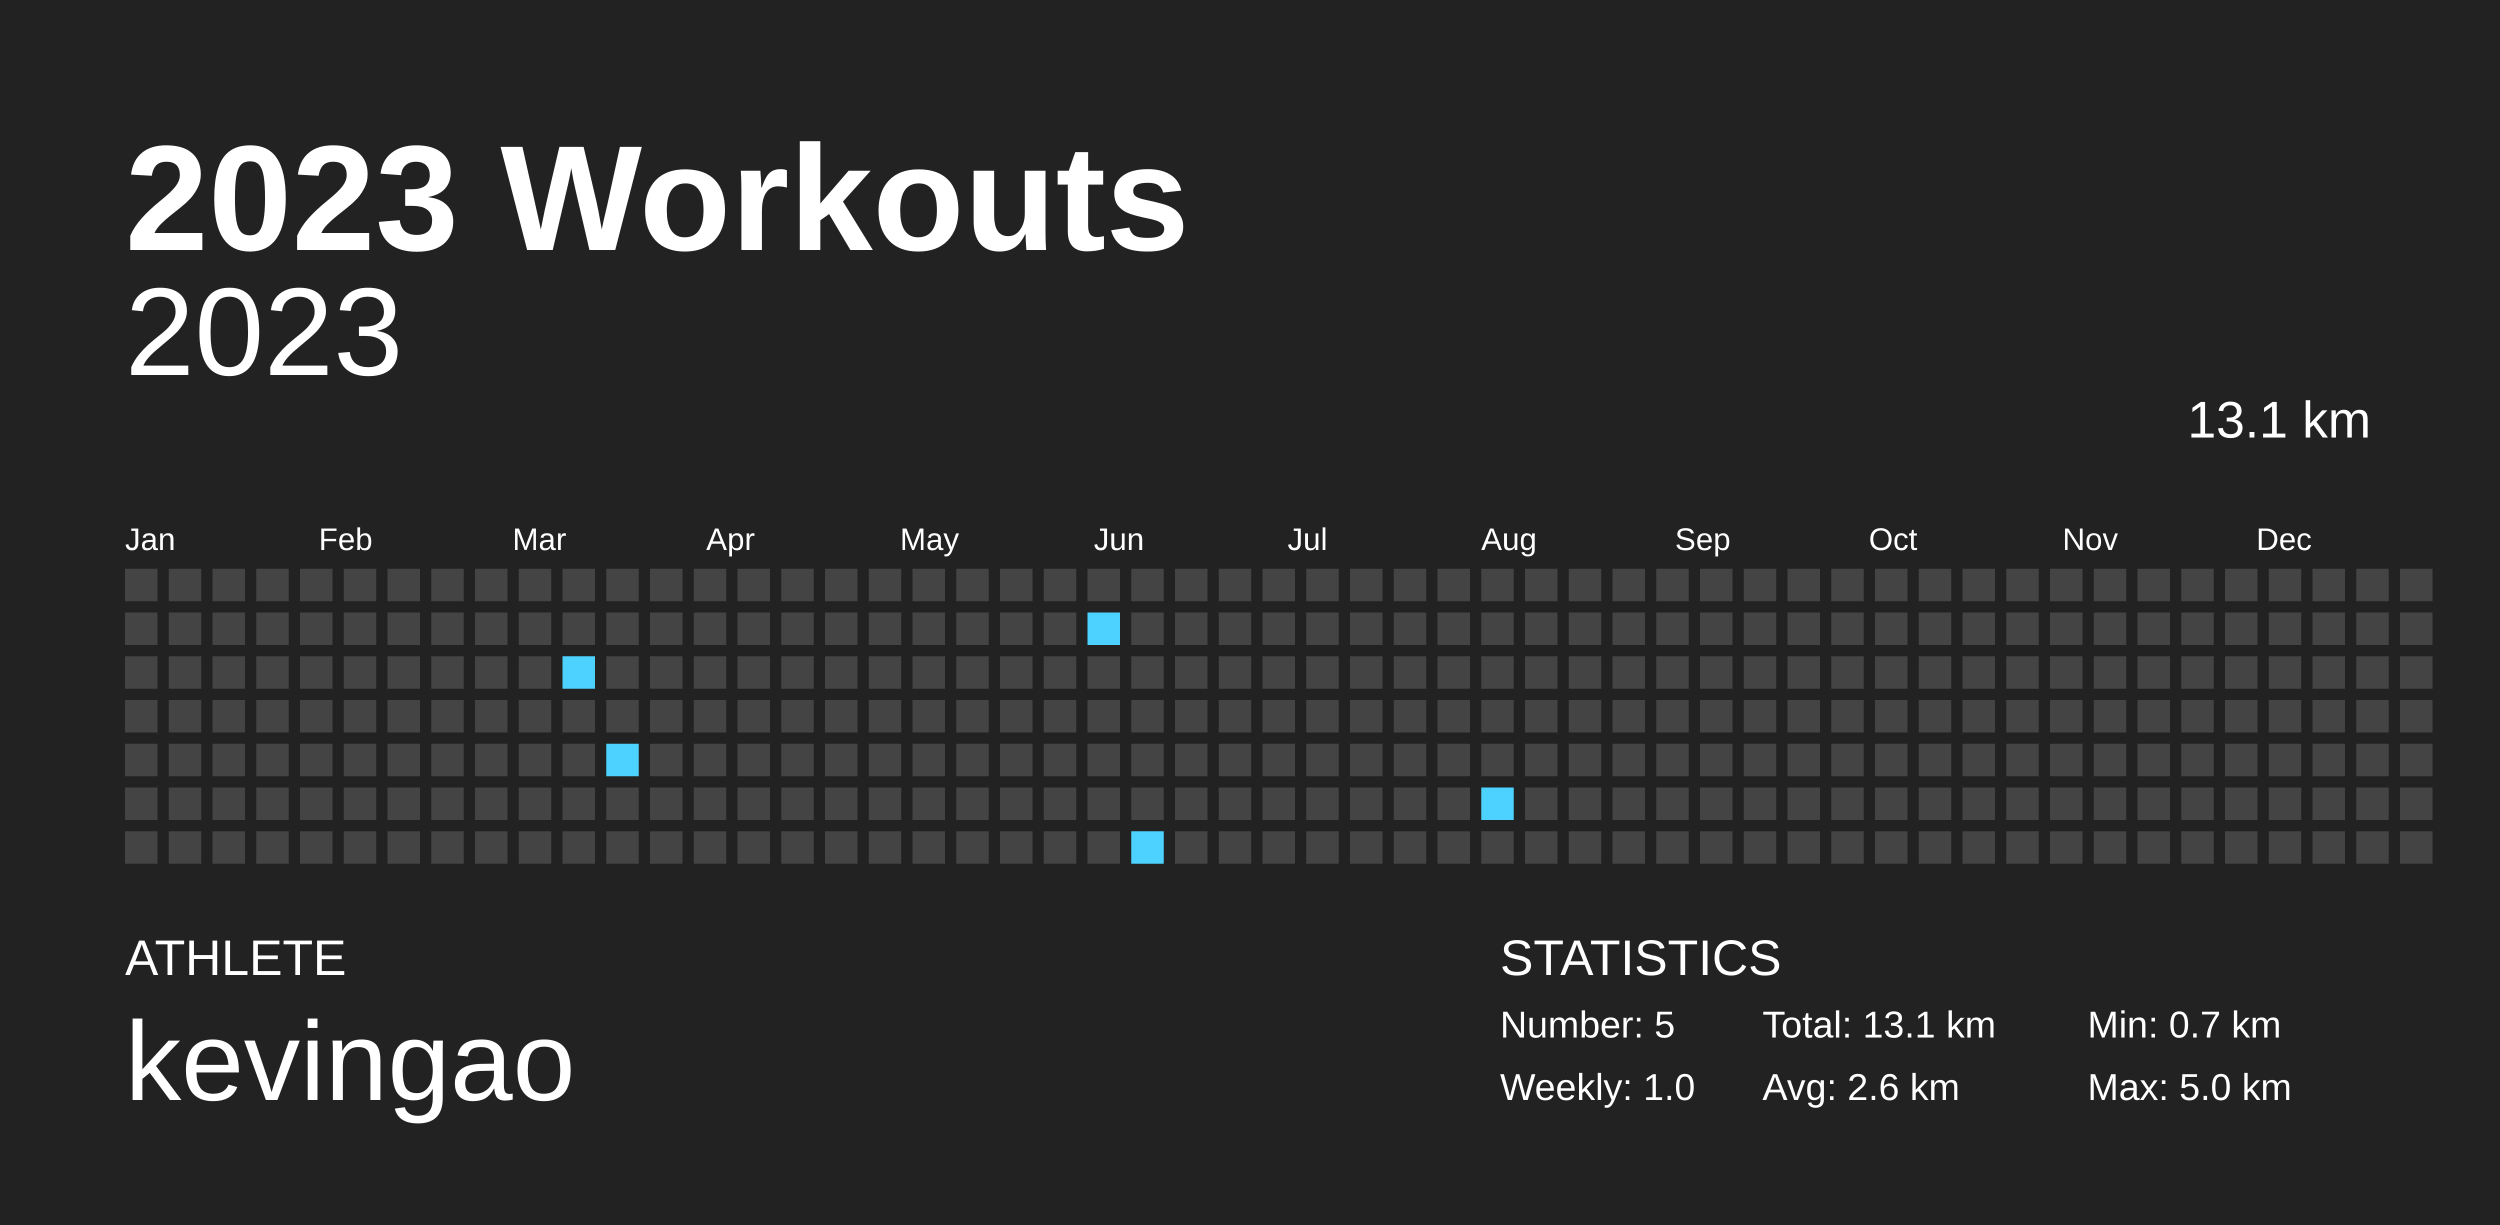
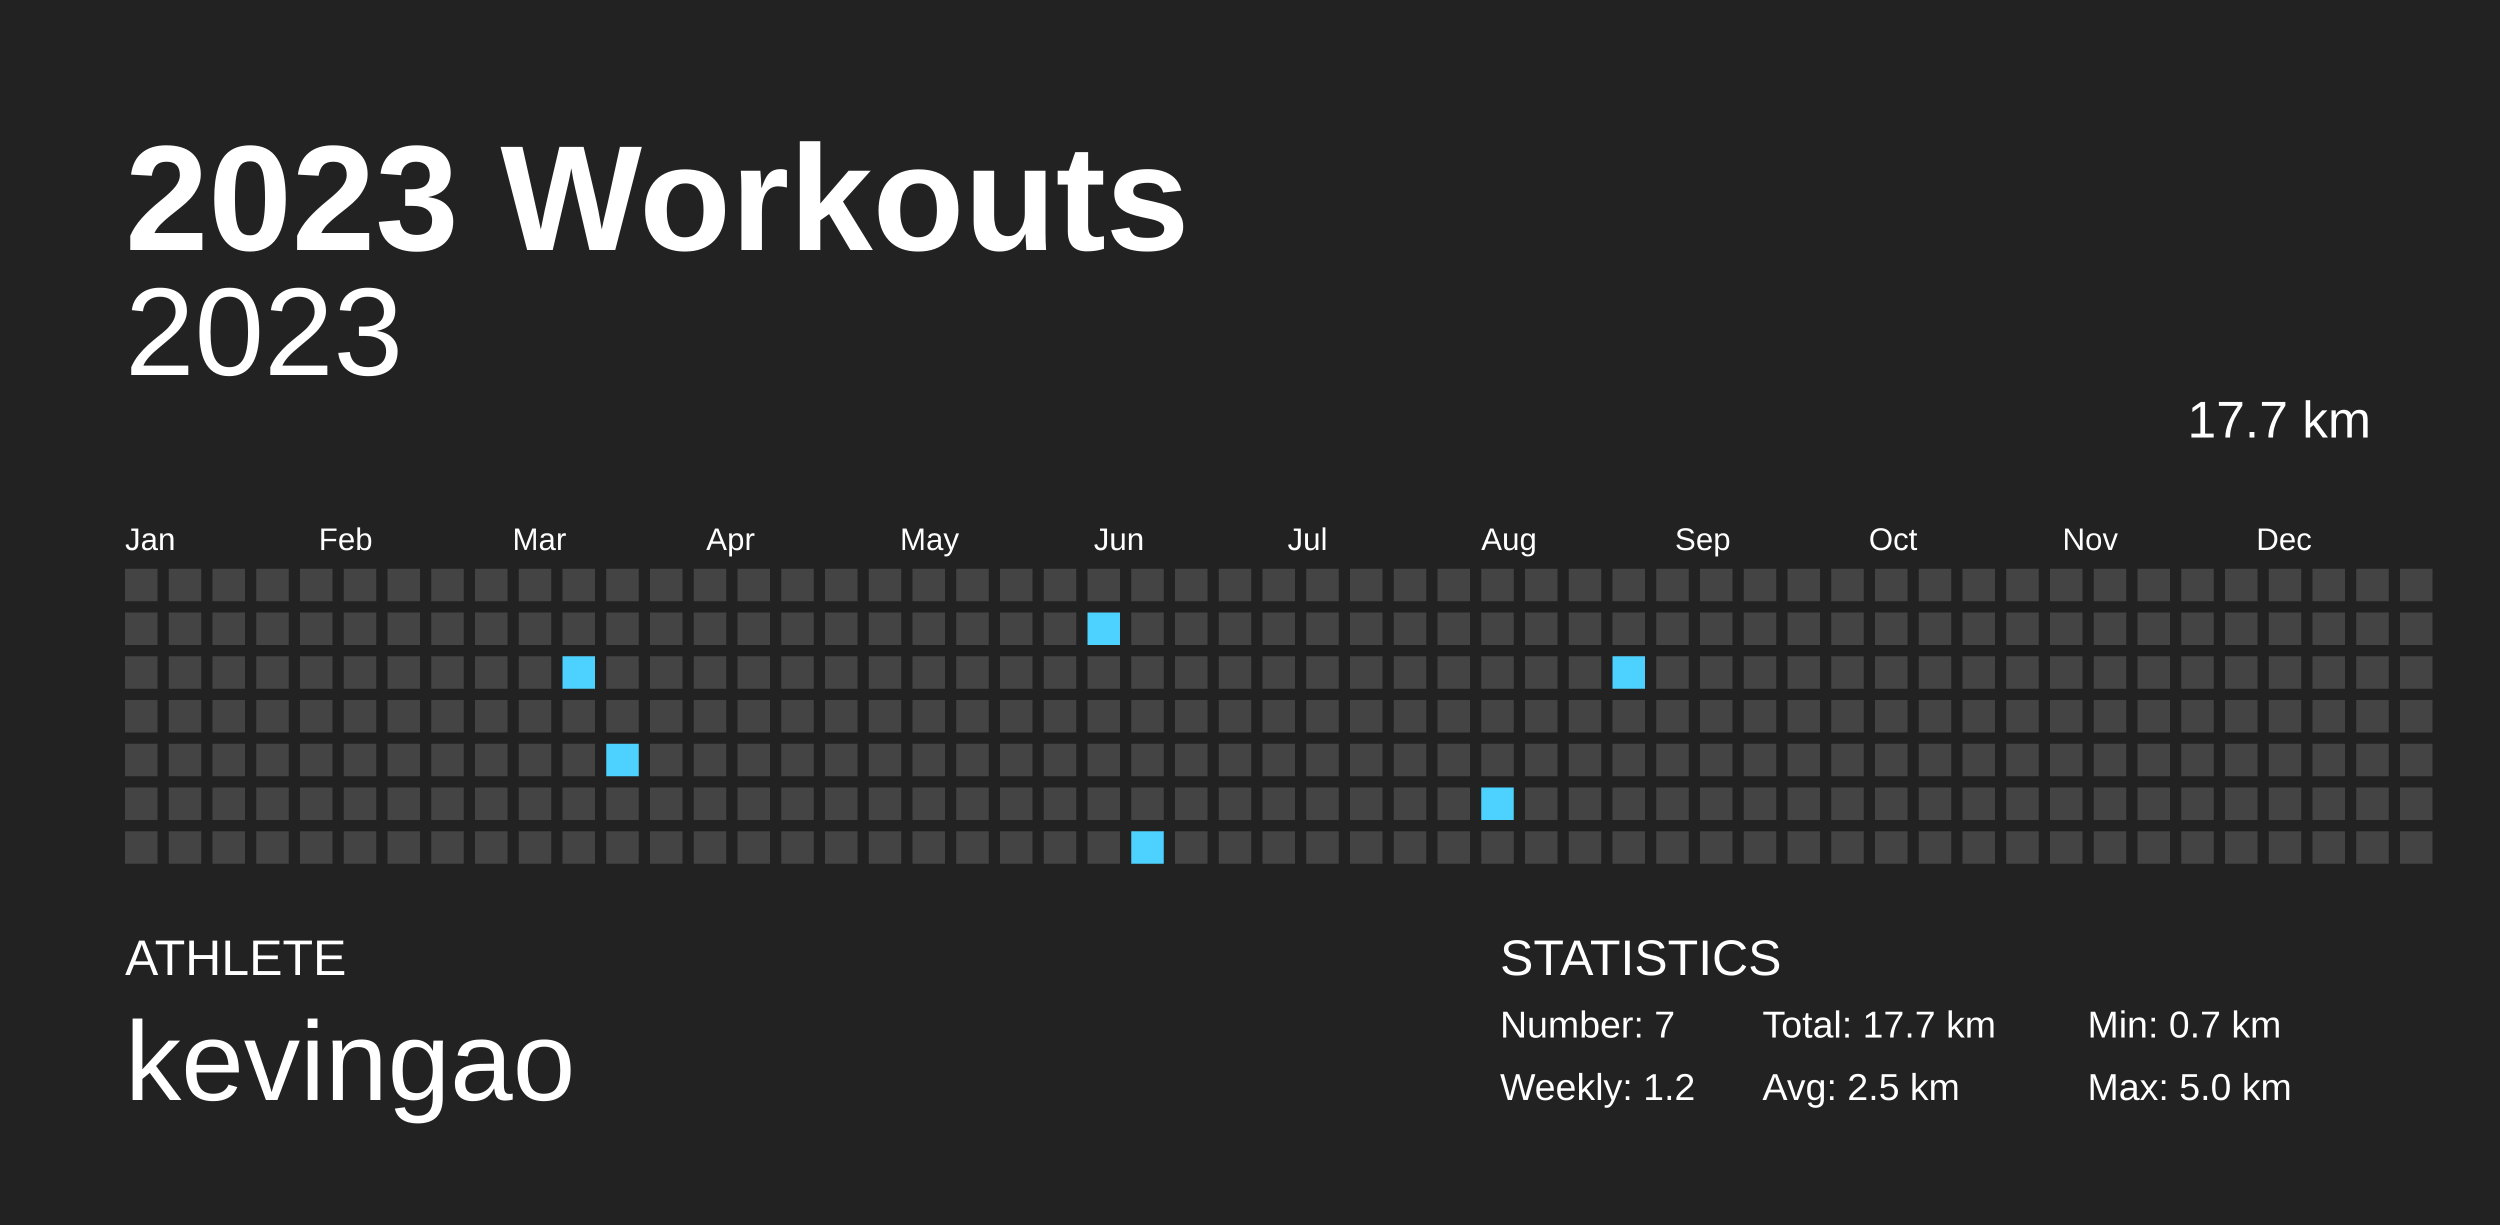
<svg xmlns="http://www.w3.org/2000/svg" baseProfile="full" height="98mm" version="1.1" viewBox="0,0,200,98" width="200mm">
  <defs />
  <rect fill="#222222" height="98" width="200" x="0" y="0" />
  <text fill="#FFFFFF" style="font-size:12px; font-family:Arial; font-weight:bold;" x="10" y="20">2023 Workouts</text>
  <text fill="#FFFFFF" style="font-size:4px; font-family:Arial" x="10" y="78">ATHLETE</text>
  <text fill="#FFFFFF" style="font-size:9px; font-family:Arial" x="10" y="88">kevingao</text>
  <text fill="#FFFFFF" style="font-size:4px; font-family:Arial" x="120" y="78">STATISTICS</text>
-   <text fill="#FFFFFF" style="font-size:3px; font-family:Arial" x="120" y="83">Number: 5</text>
-   <text fill="#FFFFFF" style="font-size:3px; font-family:Arial" x="120" y="88">Weekly: 1.0</text>
-   <text fill="#FFFFFF" style="font-size:3px; font-family:Arial" x="141" y="83">Total: 13.1 km</text>
-   <text fill="#FFFFFF" style="font-size:3px; font-family:Arial" x="141" y="88">Avg: 2.6 km</text>
+   <text fill="#FFFFFF" style="font-size:3px; font-family:Arial" x="120" y="83">Number: 7</text>
+   <text fill="#FFFFFF" style="font-size:3px; font-family:Arial" x="120" y="88">Weekly: 1.2</text>
+   <text fill="#FFFFFF" style="font-size:3px; font-family:Arial" x="141" y="83">Total: 17.7 km</text>
+   <text fill="#FFFFFF" style="font-size:3px; font-family:Arial" x="141" y="88">Avg: 2.5 km</text>
  <text fill="#FFFFFF" style="font-size:3px; font-family:Arial" x="167" y="83">Min: 0.7 km</text>
  <text fill="#FFFFFF" style="font-size:3px; font-family:Arial" x="167" y="88">Max: 5.0 km</text>
  <text alignment-baseline="hanging" fill="#FFFFFF" style="font-size:10.0px; font-family:Arial;" x="10" y="30">2023</text>
-   <text alignment-baseline="hanging" fill="#FFFFFF" style="font-size:4.125px; font-family:Arial;" x="175" y="35">13.1 km</text>
+   <text alignment-baseline="hanging" fill="#FFFFFF" style="font-size:4.125px; font-family:Arial;" x="175" y="35">17.7 km</text>
  <text fill="#FFFFFF" style="font-size:2.5px; font-family:Arial" x="10.0" y="44">Jan</text>
  <text fill="#FFFFFF" style="font-size:2.5px; font-family:Arial" x="25.5" y="44">Feb</text>
  <text fill="#FFFFFF" style="font-size:2.5px; font-family:Arial" x="41.0" y="44">Mar</text>
  <text fill="#FFFFFF" style="font-size:2.5px; font-family:Arial" x="56.5" y="44">Apr</text>
  <text fill="#FFFFFF" style="font-size:2.5px; font-family:Arial" x="72.0" y="44">May</text>
  <text fill="#FFFFFF" style="font-size:2.5px; font-family:Arial" x="87.5" y="44">Jun</text>
  <text fill="#FFFFFF" style="font-size:2.5px; font-family:Arial" x="103.0" y="44">Jul</text>
  <text fill="#FFFFFF" style="font-size:2.5px; font-family:Arial" x="118.5" y="44">Aug</text>
  <text fill="#FFFFFF" style="font-size:2.5px; font-family:Arial" x="134.0" y="44">Sep</text>
  <text fill="#FFFFFF" style="font-size:2.5px; font-family:Arial" x="149.5" y="44">Oct</text>
  <text fill="#FFFFFF" style="font-size:2.5px; font-family:Arial" x="165.0" y="44">Nov</text>
  <text fill="#FFFFFF" style="font-size:2.5px; font-family:Arial" x="180.5" y="44">Dec</text>
  <rect fill="#444444" height="2.6" width="2.6" x="10.0" y="45.5" />
  <rect fill="#444444" height="2.6" width="2.6" x="10.0" y="49.0" />
  <rect fill="#444444" height="2.6" width="2.6" x="10.0" y="52.5" />
  <rect fill="#444444" height="2.6" width="2.6" x="10.0" y="56.0" />
  <rect fill="#444444" height="2.6" width="2.6" x="10.0" y="59.5" />
  <rect fill="#444444" height="2.6" width="2.6" x="10.0" y="63.0" />
  <rect fill="#444444" height="2.6" width="2.6" x="10.0" y="66.5" />
  <rect fill="#444444" height="2.6" width="2.6" x="13.5" y="45.5" />
  <rect fill="#444444" height="2.6" width="2.6" x="13.5" y="49.0" />
  <rect fill="#444444" height="2.6" width="2.6" x="13.5" y="52.5" />
  <rect fill="#444444" height="2.6" width="2.6" x="13.5" y="56.0" />
  <rect fill="#444444" height="2.6" width="2.6" x="13.5" y="59.5" />
  <rect fill="#444444" height="2.6" width="2.6" x="13.5" y="63.0" />
  <rect fill="#444444" height="2.6" width="2.6" x="13.5" y="66.5" />
  <rect fill="#444444" height="2.6" width="2.6" x="17.0" y="45.5" />
  <rect fill="#444444" height="2.6" width="2.6" x="17.0" y="49.0" />
  <rect fill="#444444" height="2.6" width="2.6" x="17.0" y="52.5" />
  <rect fill="#444444" height="2.6" width="2.6" x="17.0" y="56.0" />
  <rect fill="#444444" height="2.6" width="2.6" x="17.0" y="59.5" />
  <rect fill="#444444" height="2.6" width="2.6" x="17.0" y="63.0" />
  <rect fill="#444444" height="2.6" width="2.6" x="17.0" y="66.5" />
  <rect fill="#444444" height="2.6" width="2.6" x="20.5" y="45.5" />
  <rect fill="#444444" height="2.6" width="2.6" x="20.5" y="49.0" />
  <rect fill="#444444" height="2.6" width="2.6" x="20.5" y="52.5" />
  <rect fill="#444444" height="2.6" width="2.6" x="20.5" y="56.0" />
  <rect fill="#444444" height="2.6" width="2.6" x="20.5" y="59.5" />
  <rect fill="#444444" height="2.6" width="2.6" x="20.5" y="63.0" />
  <rect fill="#444444" height="2.6" width="2.6" x="20.5" y="66.5" />
  <rect fill="#444444" height="2.6" width="2.6" x="24.0" y="45.5" />
  <rect fill="#444444" height="2.6" width="2.6" x="24.0" y="49.0" />
  <rect fill="#444444" height="2.6" width="2.6" x="24.0" y="52.5" />
  <rect fill="#444444" height="2.6" width="2.6" x="24.0" y="56.0" />
  <rect fill="#444444" height="2.6" width="2.6" x="24.0" y="59.5" />
  <rect fill="#444444" height="2.6" width="2.6" x="24.0" y="63.0" />
  <rect fill="#444444" height="2.6" width="2.6" x="24.0" y="66.5" />
  <rect fill="#444444" height="2.6" width="2.6" x="27.5" y="45.5" />
  <rect fill="#444444" height="2.6" width="2.6" x="27.5" y="49.0" />
  <rect fill="#444444" height="2.6" width="2.6" x="27.5" y="52.5" />
  <rect fill="#444444" height="2.6" width="2.6" x="27.5" y="56.0" />
  <rect fill="#444444" height="2.6" width="2.6" x="27.5" y="59.5" />
  <rect fill="#444444" height="2.6" width="2.6" x="27.5" y="63.0" />
  <rect fill="#444444" height="2.6" width="2.6" x="27.5" y="66.5" />
  <rect fill="#444444" height="2.6" width="2.6" x="31.0" y="45.5" />
  <rect fill="#444444" height="2.6" width="2.6" x="31.0" y="49.0" />
  <rect fill="#444444" height="2.6" width="2.6" x="31.0" y="52.5" />
  <rect fill="#444444" height="2.6" width="2.6" x="31.0" y="56.0" />
  <rect fill="#444444" height="2.6" width="2.6" x="31.0" y="59.5" />
  <rect fill="#444444" height="2.6" width="2.6" x="31.0" y="63.0" />
  <rect fill="#444444" height="2.6" width="2.6" x="31.0" y="66.5" />
  <rect fill="#444444" height="2.6" width="2.6" x="34.5" y="45.5" />
  <rect fill="#444444" height="2.6" width="2.6" x="34.5" y="49.0" />
  <rect fill="#444444" height="2.6" width="2.6" x="34.5" y="52.5" />
  <rect fill="#444444" height="2.6" width="2.6" x="34.5" y="56.0" />
  <rect fill="#444444" height="2.6" width="2.6" x="34.5" y="59.5" />
  <rect fill="#444444" height="2.6" width="2.6" x="34.5" y="63.0" />
  <rect fill="#444444" height="2.6" width="2.6" x="34.5" y="66.5" />
  <rect fill="#444444" height="2.6" width="2.6" x="38.0" y="45.5" />
  <rect fill="#444444" height="2.6" width="2.6" x="38.0" y="49.0" />
  <rect fill="#444444" height="2.6" width="2.6" x="38.0" y="52.5" />
  <rect fill="#444444" height="2.6" width="2.6" x="38.0" y="56.0" />
  <rect fill="#444444" height="2.6" width="2.6" x="38.0" y="59.5" />
  <rect fill="#444444" height="2.6" width="2.6" x="38.0" y="63.0" />
  <rect fill="#444444" height="2.6" width="2.6" x="38.0" y="66.5" />
  <rect fill="#444444" height="2.6" width="2.6" x="41.5" y="45.5" />
  <rect fill="#444444" height="2.6" width="2.6" x="41.5" y="49.0" />
  <rect fill="#444444" height="2.6" width="2.6" x="41.5" y="52.5" />
  <rect fill="#444444" height="2.6" width="2.6" x="41.5" y="56.0" />
  <rect fill="#444444" height="2.6" width="2.6" x="41.5" y="59.5" />
  <rect fill="#444444" height="2.6" width="2.6" x="41.5" y="63.0" />
  <rect fill="#444444" height="2.6" width="2.6" x="41.5" y="66.5" />
  <rect fill="#444444" height="2.6" width="2.6" x="45.0" y="45.5" />
  <rect fill="#444444" height="2.6" width="2.6" x="45.0" y="49.0" />
  <rect fill="#4dd2ff" height="2.6" width="2.6" x="45.0" y="52.5" />
  <rect fill="#444444" height="2.6" width="2.6" x="45.0" y="56.0" />
  <rect fill="#444444" height="2.6" width="2.6" x="45.0" y="59.5" />
  <rect fill="#444444" height="2.6" width="2.6" x="45.0" y="63.0" />
  <rect fill="#444444" height="2.6" width="2.6" x="45.0" y="66.5" />
  <rect fill="#444444" height="2.6" width="2.6" x="48.5" y="45.5" />
  <rect fill="#444444" height="2.6" width="2.6" x="48.5" y="49.0" />
  <rect fill="#444444" height="2.6" width="2.6" x="48.5" y="52.5" />
  <rect fill="#444444" height="2.6" width="2.6" x="48.5" y="56.0" />
  <rect fill="#4dd2ff" height="2.6" width="2.6" x="48.5" y="59.5" />
  <rect fill="#444444" height="2.6" width="2.6" x="48.5" y="63.0" />
  <rect fill="#444444" height="2.6" width="2.6" x="48.5" y="66.5" />
  <rect fill="#444444" height="2.6" width="2.6" x="52.0" y="45.5" />
  <rect fill="#444444" height="2.6" width="2.6" x="52.0" y="49.0" />
  <rect fill="#444444" height="2.6" width="2.6" x="52.0" y="52.5" />
  <rect fill="#444444" height="2.6" width="2.6" x="52.0" y="56.0" />
  <rect fill="#444444" height="2.6" width="2.6" x="52.0" y="59.5" />
  <rect fill="#444444" height="2.6" width="2.6" x="52.0" y="63.0" />
  <rect fill="#444444" height="2.6" width="2.6" x="52.0" y="66.5" />
  <rect fill="#444444" height="2.6" width="2.6" x="55.5" y="45.5" />
  <rect fill="#444444" height="2.6" width="2.6" x="55.5" y="49.0" />
  <rect fill="#444444" height="2.6" width="2.6" x="55.5" y="52.5" />
  <rect fill="#444444" height="2.6" width="2.6" x="55.5" y="56.0" />
  <rect fill="#444444" height="2.6" width="2.6" x="55.5" y="59.5" />
  <rect fill="#444444" height="2.6" width="2.6" x="55.5" y="63.0" />
  <rect fill="#444444" height="2.6" width="2.6" x="55.5" y="66.5" />
  <rect fill="#444444" height="2.6" width="2.6" x="59.0" y="45.5" />
  <rect fill="#444444" height="2.6" width="2.6" x="59.0" y="49.0" />
  <rect fill="#444444" height="2.6" width="2.6" x="59.0" y="52.5" />
  <rect fill="#444444" height="2.6" width="2.6" x="59.0" y="56.0" />
  <rect fill="#444444" height="2.6" width="2.6" x="59.0" y="59.5" />
  <rect fill="#444444" height="2.6" width="2.6" x="59.0" y="63.0" />
  <rect fill="#444444" height="2.6" width="2.6" x="59.0" y="66.5" />
  <rect fill="#444444" height="2.6" width="2.6" x="62.5" y="45.5" />
  <rect fill="#444444" height="2.6" width="2.6" x="62.5" y="49.0" />
  <rect fill="#444444" height="2.6" width="2.6" x="62.5" y="52.5" />
  <rect fill="#444444" height="2.6" width="2.6" x="62.5" y="56.0" />
  <rect fill="#444444" height="2.6" width="2.6" x="62.5" y="59.5" />
  <rect fill="#444444" height="2.6" width="2.6" x="62.5" y="63.0" />
  <rect fill="#444444" height="2.6" width="2.6" x="62.5" y="66.5" />
  <rect fill="#444444" height="2.6" width="2.6" x="66.0" y="45.5" />
  <rect fill="#444444" height="2.6" width="2.6" x="66.0" y="49.0" />
  <rect fill="#444444" height="2.6" width="2.6" x="66.0" y="52.5" />
  <rect fill="#444444" height="2.6" width="2.6" x="66.0" y="56.0" />
  <rect fill="#444444" height="2.6" width="2.6" x="66.0" y="59.5" />
  <rect fill="#444444" height="2.6" width="2.6" x="66.0" y="63.0" />
  <rect fill="#444444" height="2.6" width="2.6" x="66.0" y="66.5" />
  <rect fill="#444444" height="2.6" width="2.6" x="69.5" y="45.5" />
  <rect fill="#444444" height="2.6" width="2.6" x="69.5" y="49.0" />
  <rect fill="#444444" height="2.6" width="2.6" x="69.5" y="52.5" />
  <rect fill="#444444" height="2.6" width="2.6" x="69.5" y="56.0" />
  <rect fill="#444444" height="2.6" width="2.6" x="69.5" y="59.5" />
  <rect fill="#444444" height="2.6" width="2.6" x="69.5" y="63.0" />
  <rect fill="#444444" height="2.6" width="2.6" x="69.5" y="66.5" />
  <rect fill="#444444" height="2.6" width="2.6" x="73.0" y="45.5" />
  <rect fill="#444444" height="2.6" width="2.6" x="73.0" y="49.0" />
  <rect fill="#444444" height="2.6" width="2.6" x="73.0" y="52.5" />
  <rect fill="#444444" height="2.6" width="2.6" x="73.0" y="56.0" />
  <rect fill="#444444" height="2.6" width="2.6" x="73.0" y="59.5" />
  <rect fill="#444444" height="2.6" width="2.6" x="73.0" y="63.0" />
  <rect fill="#444444" height="2.6" width="2.6" x="73.0" y="66.5" />
  <rect fill="#444444" height="2.6" width="2.6" x="76.5" y="45.5" />
  <rect fill="#444444" height="2.6" width="2.6" x="76.5" y="49.0" />
  <rect fill="#444444" height="2.6" width="2.6" x="76.5" y="52.5" />
  <rect fill="#444444" height="2.6" width="2.6" x="76.5" y="56.0" />
  <rect fill="#444444" height="2.6" width="2.6" x="76.5" y="59.5" />
  <rect fill="#444444" height="2.6" width="2.6" x="76.5" y="63.0" />
  <rect fill="#444444" height="2.6" width="2.6" x="76.5" y="66.5" />
  <rect fill="#444444" height="2.6" width="2.6" x="80.0" y="45.5" />
  <rect fill="#444444" height="2.6" width="2.6" x="80.0" y="49.0" />
  <rect fill="#444444" height="2.6" width="2.6" x="80.0" y="52.5" />
  <rect fill="#444444" height="2.6" width="2.6" x="80.0" y="56.0" />
  <rect fill="#444444" height="2.6" width="2.6" x="80.0" y="59.5" />
  <rect fill="#444444" height="2.6" width="2.6" x="80.0" y="63.0" />
  <rect fill="#444444" height="2.6" width="2.6" x="80.0" y="66.5" />
  <rect fill="#444444" height="2.6" width="2.6" x="83.5" y="45.5" />
  <rect fill="#444444" height="2.6" width="2.6" x="83.5" y="49.0" />
  <rect fill="#444444" height="2.6" width="2.6" x="83.5" y="52.5" />
  <rect fill="#444444" height="2.6" width="2.6" x="83.5" y="56.0" />
  <rect fill="#444444" height="2.6" width="2.6" x="83.5" y="59.5" />
  <rect fill="#444444" height="2.6" width="2.6" x="83.5" y="63.0" />
  <rect fill="#444444" height="2.6" width="2.6" x="83.5" y="66.5" />
  <rect fill="#444444" height="2.6" width="2.6" x="87.0" y="45.5" />
  <rect fill="#4dd2ff" height="2.6" width="2.6" x="87.0" y="49.0" />
  <rect fill="#444444" height="2.6" width="2.6" x="87.0" y="52.5" />
  <rect fill="#444444" height="2.6" width="2.6" x="87.0" y="56.0" />
  <rect fill="#444444" height="2.6" width="2.6" x="87.0" y="59.5" />
  <rect fill="#444444" height="2.6" width="2.6" x="87.0" y="63.0" />
  <rect fill="#444444" height="2.6" width="2.6" x="87.0" y="66.5" />
  <rect fill="#444444" height="2.6" width="2.6" x="90.5" y="45.5" />
  <rect fill="#444444" height="2.6" width="2.6" x="90.5" y="49.0" />
  <rect fill="#444444" height="2.6" width="2.6" x="90.5" y="52.5" />
  <rect fill="#444444" height="2.6" width="2.6" x="90.5" y="56.0" />
  <rect fill="#444444" height="2.6" width="2.6" x="90.5" y="59.5" />
  <rect fill="#444444" height="2.6" width="2.6" x="90.5" y="63.0" />
  <rect fill="#4dd2ff" height="2.6" width="2.6" x="90.5" y="66.5" />
  <rect fill="#444444" height="2.6" width="2.6" x="94.0" y="45.5" />
  <rect fill="#444444" height="2.6" width="2.6" x="94.0" y="49.0" />
  <rect fill="#444444" height="2.6" width="2.6" x="94.0" y="52.5" />
  <rect fill="#444444" height="2.6" width="2.6" x="94.0" y="56.0" />
  <rect fill="#444444" height="2.6" width="2.6" x="94.0" y="59.5" />
  <rect fill="#444444" height="2.6" width="2.6" x="94.0" y="63.0" />
  <rect fill="#444444" height="2.6" width="2.6" x="94.0" y="66.5" />
  <rect fill="#444444" height="2.6" width="2.6" x="97.5" y="45.5" />
  <rect fill="#444444" height="2.6" width="2.6" x="97.5" y="49.0" />
  <rect fill="#444444" height="2.6" width="2.6" x="97.5" y="52.5" />
  <rect fill="#444444" height="2.6" width="2.6" x="97.5" y="56.0" />
  <rect fill="#444444" height="2.6" width="2.6" x="97.5" y="59.5" />
  <rect fill="#444444" height="2.6" width="2.6" x="97.5" y="63.0" />
  <rect fill="#444444" height="2.6" width="2.6" x="97.5" y="66.5" />
  <rect fill="#444444" height="2.6" width="2.6" x="101.0" y="45.5" />
  <rect fill="#444444" height="2.6" width="2.6" x="101.0" y="49.0" />
  <rect fill="#444444" height="2.6" width="2.6" x="101.0" y="52.5" />
  <rect fill="#444444" height="2.6" width="2.6" x="101.0" y="56.0" />
  <rect fill="#444444" height="2.6" width="2.6" x="101.0" y="59.5" />
  <rect fill="#444444" height="2.6" width="2.6" x="101.0" y="63.0" />
  <rect fill="#444444" height="2.6" width="2.6" x="101.0" y="66.5" />
  <rect fill="#444444" height="2.6" width="2.6" x="104.5" y="45.5" />
  <rect fill="#444444" height="2.6" width="2.6" x="104.5" y="49.0" />
  <rect fill="#444444" height="2.6" width="2.6" x="104.5" y="52.5" />
  <rect fill="#444444" height="2.6" width="2.6" x="104.5" y="56.0" />
  <rect fill="#444444" height="2.6" width="2.6" x="104.5" y="59.5" />
  <rect fill="#444444" height="2.6" width="2.6" x="104.5" y="63.0" />
  <rect fill="#444444" height="2.6" width="2.6" x="104.5" y="66.5" />
  <rect fill="#444444" height="2.6" width="2.6" x="108.0" y="45.5" />
  <rect fill="#444444" height="2.6" width="2.6" x="108.0" y="49.0" />
  <rect fill="#444444" height="2.6" width="2.6" x="108.0" y="52.5" />
  <rect fill="#444444" height="2.6" width="2.6" x="108.0" y="56.0" />
  <rect fill="#444444" height="2.6" width="2.6" x="108.0" y="59.5" />
  <rect fill="#444444" height="2.6" width="2.6" x="108.0" y="63.0" />
  <rect fill="#444444" height="2.6" width="2.6" x="108.0" y="66.5" />
  <rect fill="#444444" height="2.6" width="2.6" x="111.5" y="45.5" />
  <rect fill="#444444" height="2.6" width="2.6" x="111.5" y="49.0" />
  <rect fill="#444444" height="2.6" width="2.6" x="111.5" y="52.5" />
  <rect fill="#444444" height="2.6" width="2.6" x="111.5" y="56.0" />
  <rect fill="#444444" height="2.6" width="2.6" x="111.5" y="59.5" />
  <rect fill="#444444" height="2.6" width="2.6" x="111.5" y="63.0" />
  <rect fill="#444444" height="2.6" width="2.6" x="111.5" y="66.5" />
  <rect fill="#444444" height="2.6" width="2.6" x="115.0" y="45.5" />
  <rect fill="#444444" height="2.6" width="2.6" x="115.0" y="49.0" />
  <rect fill="#444444" height="2.6" width="2.6" x="115.0" y="52.5" />
  <rect fill="#444444" height="2.6" width="2.6" x="115.0" y="56.0" />
  <rect fill="#444444" height="2.6" width="2.6" x="115.0" y="59.5" />
  <rect fill="#444444" height="2.6" width="2.6" x="115.0" y="63.0" />
  <rect fill="#444444" height="2.6" width="2.6" x="115.0" y="66.5" />
  <rect fill="#444444" height="2.6" width="2.6" x="118.5" y="45.5" />
  <rect fill="#444444" height="2.6" width="2.6" x="118.5" y="49.0" />
  <rect fill="#444444" height="2.6" width="2.6" x="118.5" y="52.5" />
  <rect fill="#444444" height="2.6" width="2.6" x="118.5" y="56.0" />
  <rect fill="#444444" height="2.6" width="2.6" x="118.5" y="59.5" />
  <rect fill="#4dd2ff" height="2.6" width="2.6" x="118.5" y="63.0" />
  <rect fill="#444444" height="2.6" width="2.6" x="118.5" y="66.5" />
  <rect fill="#444444" height="2.6" width="2.6" x="122.0" y="45.5" />
  <rect fill="#444444" height="2.6" width="2.6" x="122.0" y="49.0" />
  <rect fill="#444444" height="2.6" width="2.6" x="122.0" y="52.5" />
  <rect fill="#444444" height="2.6" width="2.6" x="122.0" y="56.0" />
  <rect fill="#444444" height="2.6" width="2.6" x="122.0" y="59.5" />
  <rect fill="#444444" height="2.6" width="2.6" x="122.0" y="63.0" />
  <rect fill="#444444" height="2.6" width="2.6" x="122.0" y="66.5" />
  <rect fill="#444444" height="2.6" width="2.6" x="125.5" y="45.5" />
  <rect fill="#444444" height="2.6" width="2.6" x="125.5" y="49.0" />
  <rect fill="#444444" height="2.6" width="2.6" x="125.5" y="52.5" />
  <rect fill="#444444" height="2.6" width="2.6" x="125.5" y="56.0" />
  <rect fill="#444444" height="2.6" width="2.6" x="125.5" y="59.5" />
  <rect fill="#444444" height="2.6" width="2.6" x="125.5" y="63.0" />
  <rect fill="#444444" height="2.6" width="2.6" x="125.5" y="66.5" />
  <rect fill="#444444" height="2.6" width="2.6" x="129.0" y="45.5" />
  <rect fill="#444444" height="2.6" width="2.6" x="129.0" y="49.0" />
-   <rect fill="#444444" height="2.6" width="2.6" x="129.0" y="52.5" />
+   <rect fill="#4dd2ff" height="2.6" width="2.6" x="129.0" y="52.5" />
  <rect fill="#444444" height="2.6" width="2.6" x="129.0" y="56.0" />
  <rect fill="#444444" height="2.6" width="2.6" x="129.0" y="59.5" />
  <rect fill="#444444" height="2.6" width="2.6" x="129.0" y="63.0" />
  <rect fill="#444444" height="2.6" width="2.6" x="129.0" y="66.5" />
  <rect fill="#444444" height="2.6" width="2.6" x="132.5" y="45.5" />
  <rect fill="#444444" height="2.6" width="2.6" x="132.5" y="49.0" />
  <rect fill="#444444" height="2.6" width="2.6" x="132.5" y="52.5" />
  <rect fill="#444444" height="2.6" width="2.6" x="132.5" y="56.0" />
  <rect fill="#444444" height="2.6" width="2.6" x="132.5" y="59.5" />
  <rect fill="#444444" height="2.6" width="2.6" x="132.5" y="63.0" />
  <rect fill="#444444" height="2.6" width="2.6" x="132.5" y="66.5" />
  <rect fill="#444444" height="2.6" width="2.6" x="136.0" y="45.5" />
  <rect fill="#444444" height="2.6" width="2.6" x="136.0" y="49.0" />
  <rect fill="#444444" height="2.6" width="2.6" x="136.0" y="52.5" />
  <rect fill="#444444" height="2.6" width="2.6" x="136.0" y="56.0" />
  <rect fill="#444444" height="2.6" width="2.6" x="136.0" y="59.5" />
  <rect fill="#444444" height="2.6" width="2.6" x="136.0" y="63.0" />
  <rect fill="#444444" height="2.6" width="2.6" x="136.0" y="66.5" />
  <rect fill="#444444" height="2.6" width="2.6" x="139.5" y="45.5" />
  <rect fill="#444444" height="2.6" width="2.6" x="139.5" y="49.0" />
  <rect fill="#444444" height="2.6" width="2.6" x="139.5" y="52.5" />
  <rect fill="#444444" height="2.6" width="2.6" x="139.5" y="56.0" />
  <rect fill="#444444" height="2.6" width="2.6" x="139.5" y="59.5" />
  <rect fill="#444444" height="2.6" width="2.6" x="139.5" y="63.0" />
  <rect fill="#444444" height="2.6" width="2.6" x="139.5" y="66.5" />
  <rect fill="#444444" height="2.6" width="2.6" x="143.0" y="45.5" />
  <rect fill="#444444" height="2.6" width="2.6" x="143.0" y="49.0" />
  <rect fill="#444444" height="2.6" width="2.6" x="143.0" y="52.5" />
  <rect fill="#444444" height="2.6" width="2.6" x="143.0" y="56.0" />
  <rect fill="#444444" height="2.6" width="2.6" x="143.0" y="59.5" />
  <rect fill="#444444" height="2.6" width="2.6" x="143.0" y="63.0" />
  <rect fill="#444444" height="2.6" width="2.6" x="143.0" y="66.5" />
  <rect fill="#444444" height="2.6" width="2.6" x="146.5" y="45.5" />
  <rect fill="#444444" height="2.6" width="2.6" x="146.5" y="49.0" />
  <rect fill="#444444" height="2.6" width="2.6" x="146.5" y="52.5" />
  <rect fill="#444444" height="2.6" width="2.6" x="146.5" y="56.0" />
  <rect fill="#444444" height="2.6" width="2.6" x="146.5" y="59.5" />
  <rect fill="#444444" height="2.6" width="2.6" x="146.5" y="63.0" />
  <rect fill="#444444" height="2.6" width="2.6" x="146.5" y="66.5" />
  <rect fill="#444444" height="2.6" width="2.6" x="150.0" y="45.5" />
  <rect fill="#444444" height="2.6" width="2.6" x="150.0" y="49.0" />
  <rect fill="#444444" height="2.6" width="2.6" x="150.0" y="52.5" />
  <rect fill="#444444" height="2.6" width="2.6" x="150.0" y="56.0" />
  <rect fill="#444444" height="2.6" width="2.6" x="150.0" y="59.5" />
  <rect fill="#444444" height="2.6" width="2.6" x="150.0" y="63.0" />
  <rect fill="#444444" height="2.6" width="2.6" x="150.0" y="66.5" />
  <rect fill="#444444" height="2.6" width="2.6" x="153.5" y="45.5" />
  <rect fill="#444444" height="2.6" width="2.6" x="153.5" y="49.0" />
  <rect fill="#444444" height="2.6" width="2.6" x="153.5" y="52.5" />
  <rect fill="#444444" height="2.6" width="2.6" x="153.5" y="56.0" />
  <rect fill="#444444" height="2.6" width="2.6" x="153.5" y="59.5" />
  <rect fill="#444444" height="2.6" width="2.6" x="153.5" y="63.0" />
  <rect fill="#444444" height="2.6" width="2.6" x="153.5" y="66.5" />
  <rect fill="#444444" height="2.6" width="2.6" x="157.0" y="45.5" />
  <rect fill="#444444" height="2.6" width="2.6" x="157.0" y="49.0" />
  <rect fill="#444444" height="2.6" width="2.6" x="157.0" y="52.5" />
  <rect fill="#444444" height="2.6" width="2.6" x="157.0" y="56.0" />
  <rect fill="#444444" height="2.6" width="2.6" x="157.0" y="59.5" />
  <rect fill="#444444" height="2.6" width="2.6" x="157.0" y="63.0" />
  <rect fill="#444444" height="2.6" width="2.6" x="157.0" y="66.5" />
  <rect fill="#444444" height="2.6" width="2.6" x="160.5" y="45.5" />
  <rect fill="#444444" height="2.6" width="2.6" x="160.5" y="49.0" />
  <rect fill="#444444" height="2.6" width="2.6" x="160.5" y="52.5" />
  <rect fill="#444444" height="2.6" width="2.6" x="160.5" y="56.0" />
  <rect fill="#444444" height="2.6" width="2.6" x="160.5" y="59.5" />
  <rect fill="#444444" height="2.6" width="2.6" x="160.5" y="63.0" />
  <rect fill="#444444" height="2.6" width="2.6" x="160.5" y="66.5" />
  <rect fill="#444444" height="2.6" width="2.6" x="164.0" y="45.5" />
  <rect fill="#444444" height="2.6" width="2.6" x="164.0" y="49.0" />
  <rect fill="#444444" height="2.6" width="2.6" x="164.0" y="52.5" />
  <rect fill="#444444" height="2.6" width="2.6" x="164.0" y="56.0" />
  <rect fill="#444444" height="2.6" width="2.6" x="164.0" y="59.5" />
  <rect fill="#444444" height="2.6" width="2.6" x="164.0" y="63.0" />
  <rect fill="#444444" height="2.6" width="2.6" x="164.0" y="66.5" />
  <rect fill="#444444" height="2.6" width="2.6" x="167.5" y="45.5" />
  <rect fill="#444444" height="2.6" width="2.6" x="167.5" y="49.0" />
  <rect fill="#444444" height="2.6" width="2.6" x="167.5" y="52.5" />
  <rect fill="#444444" height="2.6" width="2.6" x="167.5" y="56.0" />
  <rect fill="#444444" height="2.6" width="2.6" x="167.5" y="59.5" />
  <rect fill="#444444" height="2.6" width="2.6" x="167.5" y="63.0" />
  <rect fill="#444444" height="2.6" width="2.6" x="167.5" y="66.5" />
  <rect fill="#444444" height="2.6" width="2.6" x="171.0" y="45.5" />
  <rect fill="#444444" height="2.6" width="2.6" x="171.0" y="49.0" />
  <rect fill="#444444" height="2.6" width="2.6" x="171.0" y="52.5" />
  <rect fill="#444444" height="2.6" width="2.6" x="171.0" y="56.0" />
  <rect fill="#444444" height="2.6" width="2.6" x="171.0" y="59.5" />
  <rect fill="#444444" height="2.6" width="2.6" x="171.0" y="63.0" />
  <rect fill="#444444" height="2.6" width="2.6" x="171.0" y="66.5" />
  <rect fill="#444444" height="2.6" width="2.6" x="174.5" y="45.5" />
  <rect fill="#444444" height="2.6" width="2.6" x="174.5" y="49.0" />
  <rect fill="#444444" height="2.6" width="2.6" x="174.5" y="52.5" />
  <rect fill="#444444" height="2.6" width="2.6" x="174.5" y="56.0" />
  <rect fill="#444444" height="2.6" width="2.6" x="174.5" y="59.5" />
  <rect fill="#444444" height="2.6" width="2.6" x="174.5" y="63.0" />
  <rect fill="#444444" height="2.6" width="2.6" x="174.5" y="66.5" />
  <rect fill="#444444" height="2.6" width="2.6" x="178.0" y="45.5" />
  <rect fill="#444444" height="2.6" width="2.6" x="178.0" y="49.0" />
  <rect fill="#444444" height="2.6" width="2.6" x="178.0" y="52.5" />
  <rect fill="#444444" height="2.6" width="2.6" x="178.0" y="56.0" />
  <rect fill="#444444" height="2.6" width="2.6" x="178.0" y="59.5" />
  <rect fill="#444444" height="2.6" width="2.6" x="178.0" y="63.0" />
  <rect fill="#444444" height="2.6" width="2.6" x="178.0" y="66.5" />
  <rect fill="#444444" height="2.6" width="2.6" x="181.5" y="45.5" />
  <rect fill="#444444" height="2.6" width="2.6" x="181.5" y="49.0" />
  <rect fill="#444444" height="2.6" width="2.6" x="181.5" y="52.5" />
  <rect fill="#444444" height="2.6" width="2.6" x="181.5" y="56.0" />
  <rect fill="#444444" height="2.6" width="2.6" x="181.5" y="59.5" />
  <rect fill="#444444" height="2.6" width="2.6" x="181.5" y="63.0" />
  <rect fill="#444444" height="2.6" width="2.6" x="181.5" y="66.5" />
  <rect fill="#444444" height="2.6" width="2.6" x="185.0" y="45.5" />
  <rect fill="#444444" height="2.6" width="2.6" x="185.0" y="49.0" />
  <rect fill="#444444" height="2.6" width="2.6" x="185.0" y="52.5" />
  <rect fill="#444444" height="2.6" width="2.6" x="185.0" y="56.0" />
  <rect fill="#444444" height="2.6" width="2.6" x="185.0" y="59.5" />
  <rect fill="#444444" height="2.6" width="2.6" x="185.0" y="63.0" />
  <rect fill="#444444" height="2.6" width="2.6" x="185.0" y="66.5" />
  <rect fill="#444444" height="2.6" width="2.6" x="188.5" y="45.5" />
  <rect fill="#444444" height="2.6" width="2.6" x="188.5" y="49.0" />
  <rect fill="#444444" height="2.6" width="2.6" x="188.5" y="52.5" />
  <rect fill="#444444" height="2.6" width="2.6" x="188.5" y="56.0" />
  <rect fill="#444444" height="2.6" width="2.6" x="188.5" y="59.5" />
  <rect fill="#444444" height="2.6" width="2.6" x="188.5" y="63.0" />
  <rect fill="#444444" height="2.6" width="2.6" x="188.5" y="66.5" />
  <rect fill="#444444" height="2.6" width="2.6" x="192.0" y="45.5" />
  <rect fill="#444444" height="2.6" width="2.6" x="192.0" y="49.0" />
  <rect fill="#444444" height="2.6" width="2.6" x="192.0" y="52.5" />
  <rect fill="#444444" height="2.6" width="2.6" x="192.0" y="56.0" />
  <rect fill="#444444" height="2.6" width="2.6" x="192.0" y="59.5" />
  <rect fill="#444444" height="2.6" width="2.6" x="192.0" y="63.0" />
  <rect fill="#444444" height="2.6" width="2.6" x="192.0" y="66.5" />
</svg>
